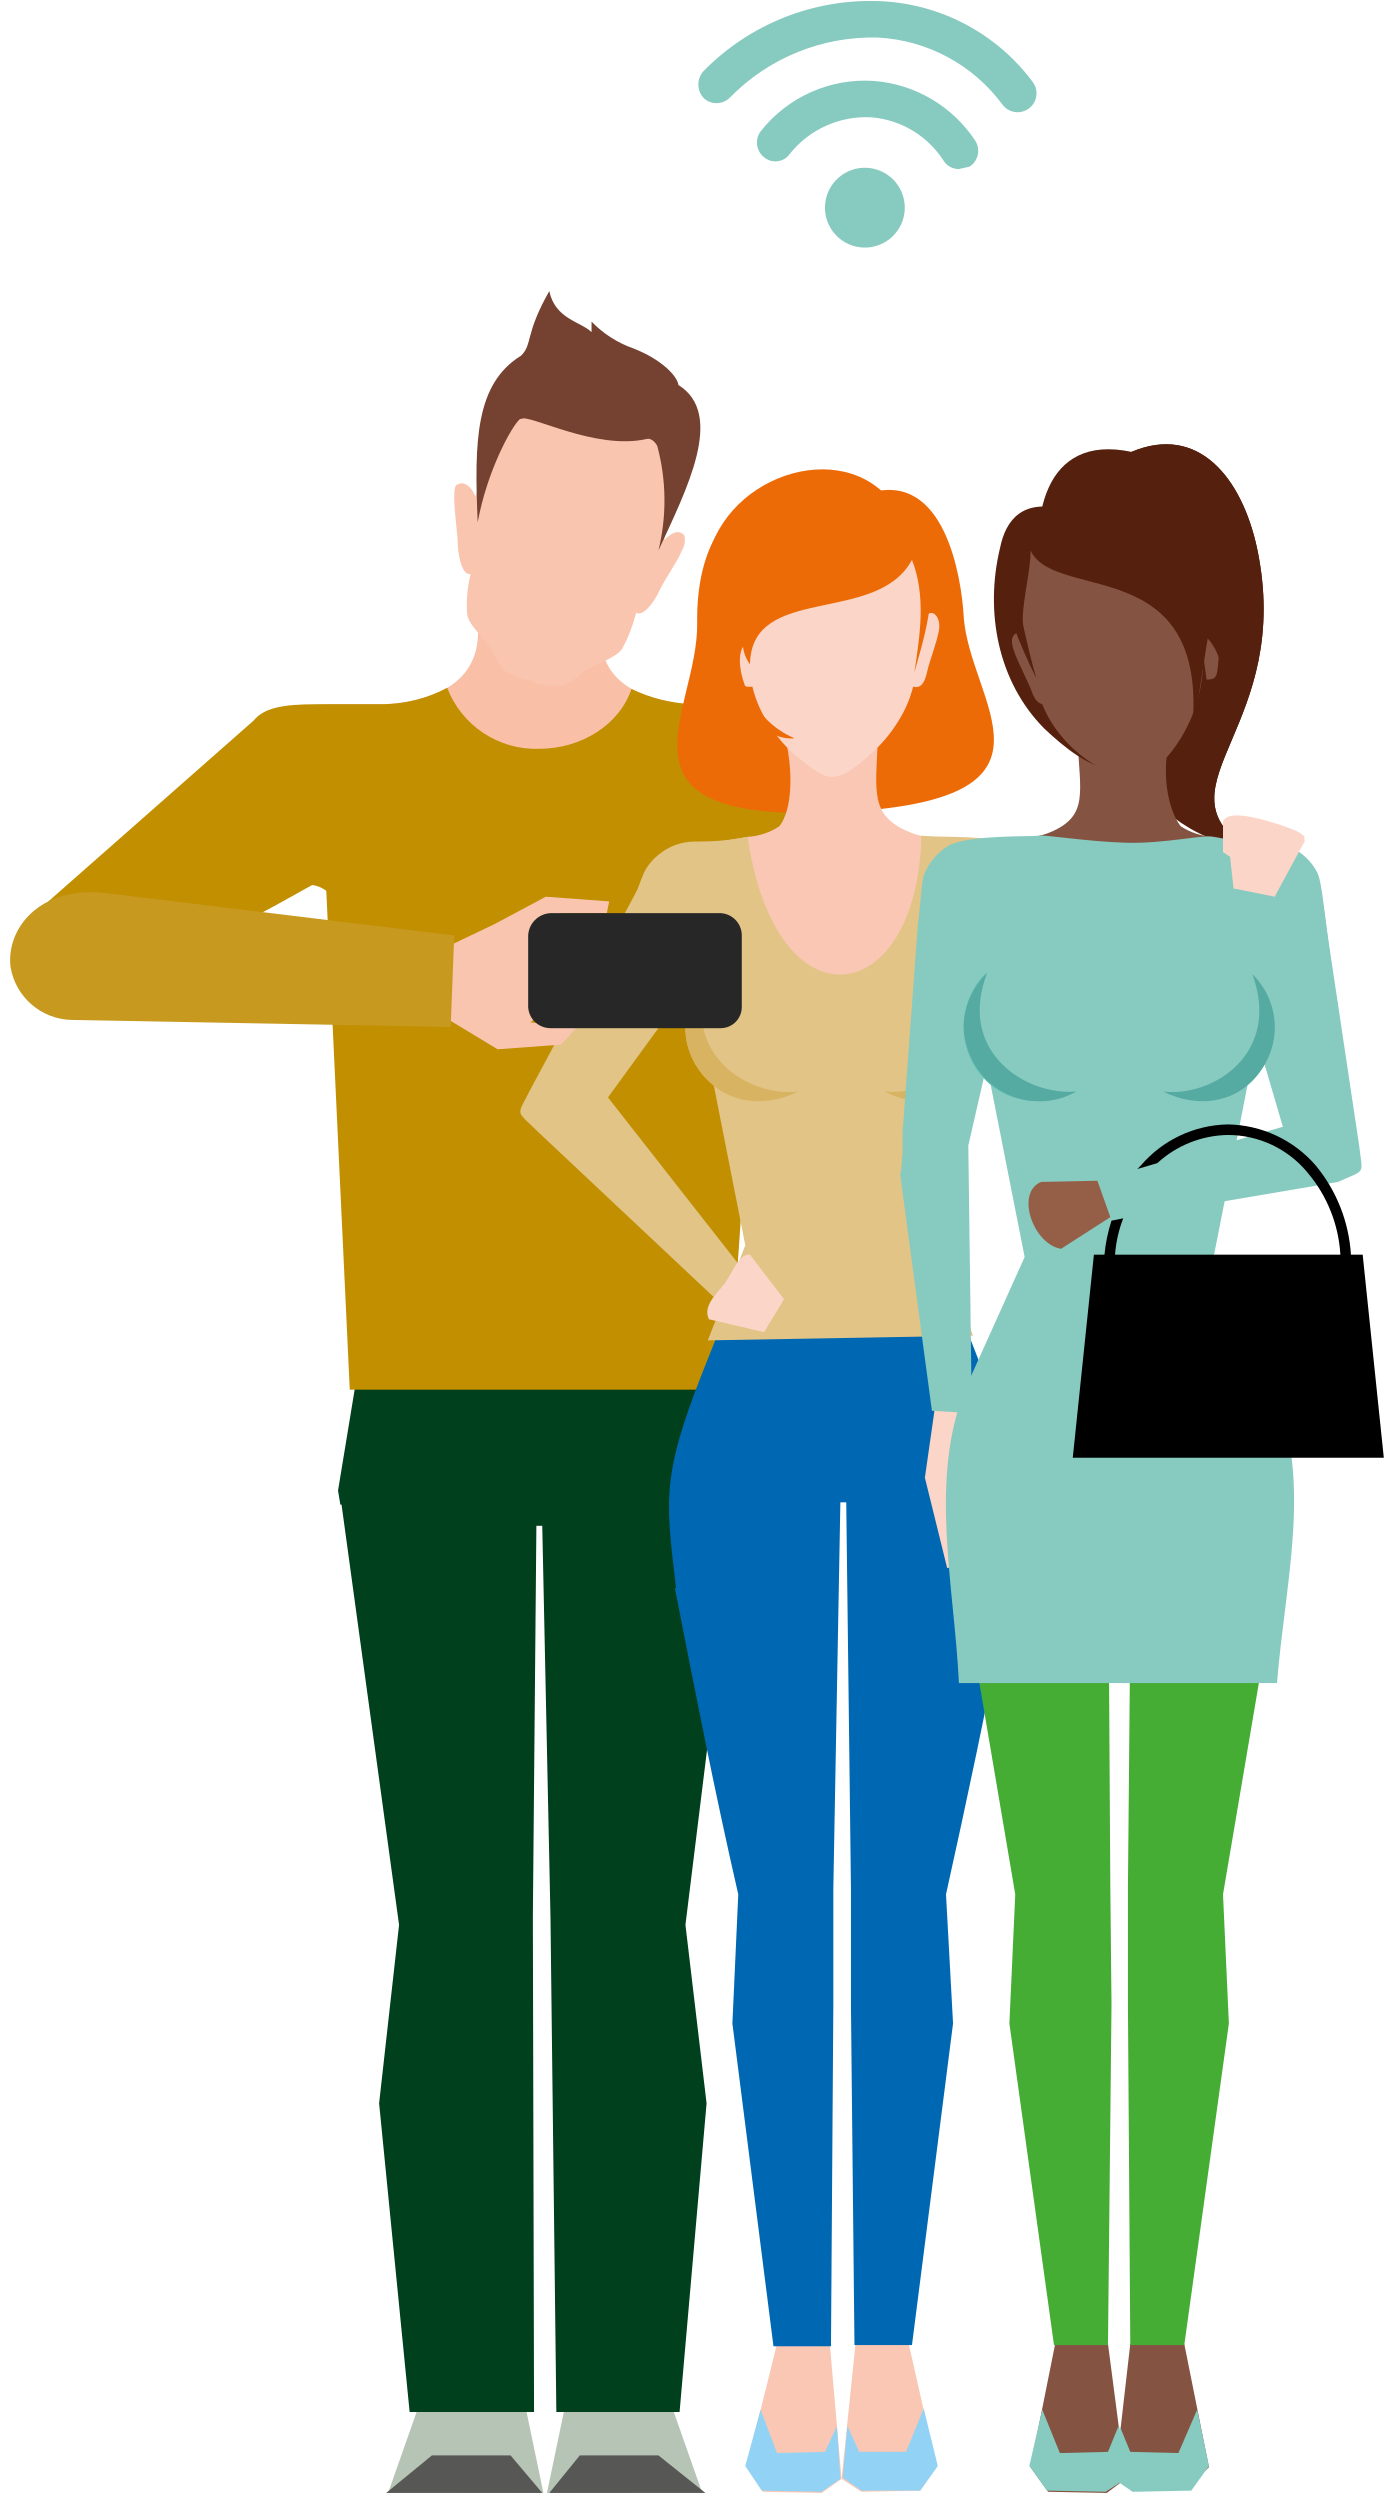
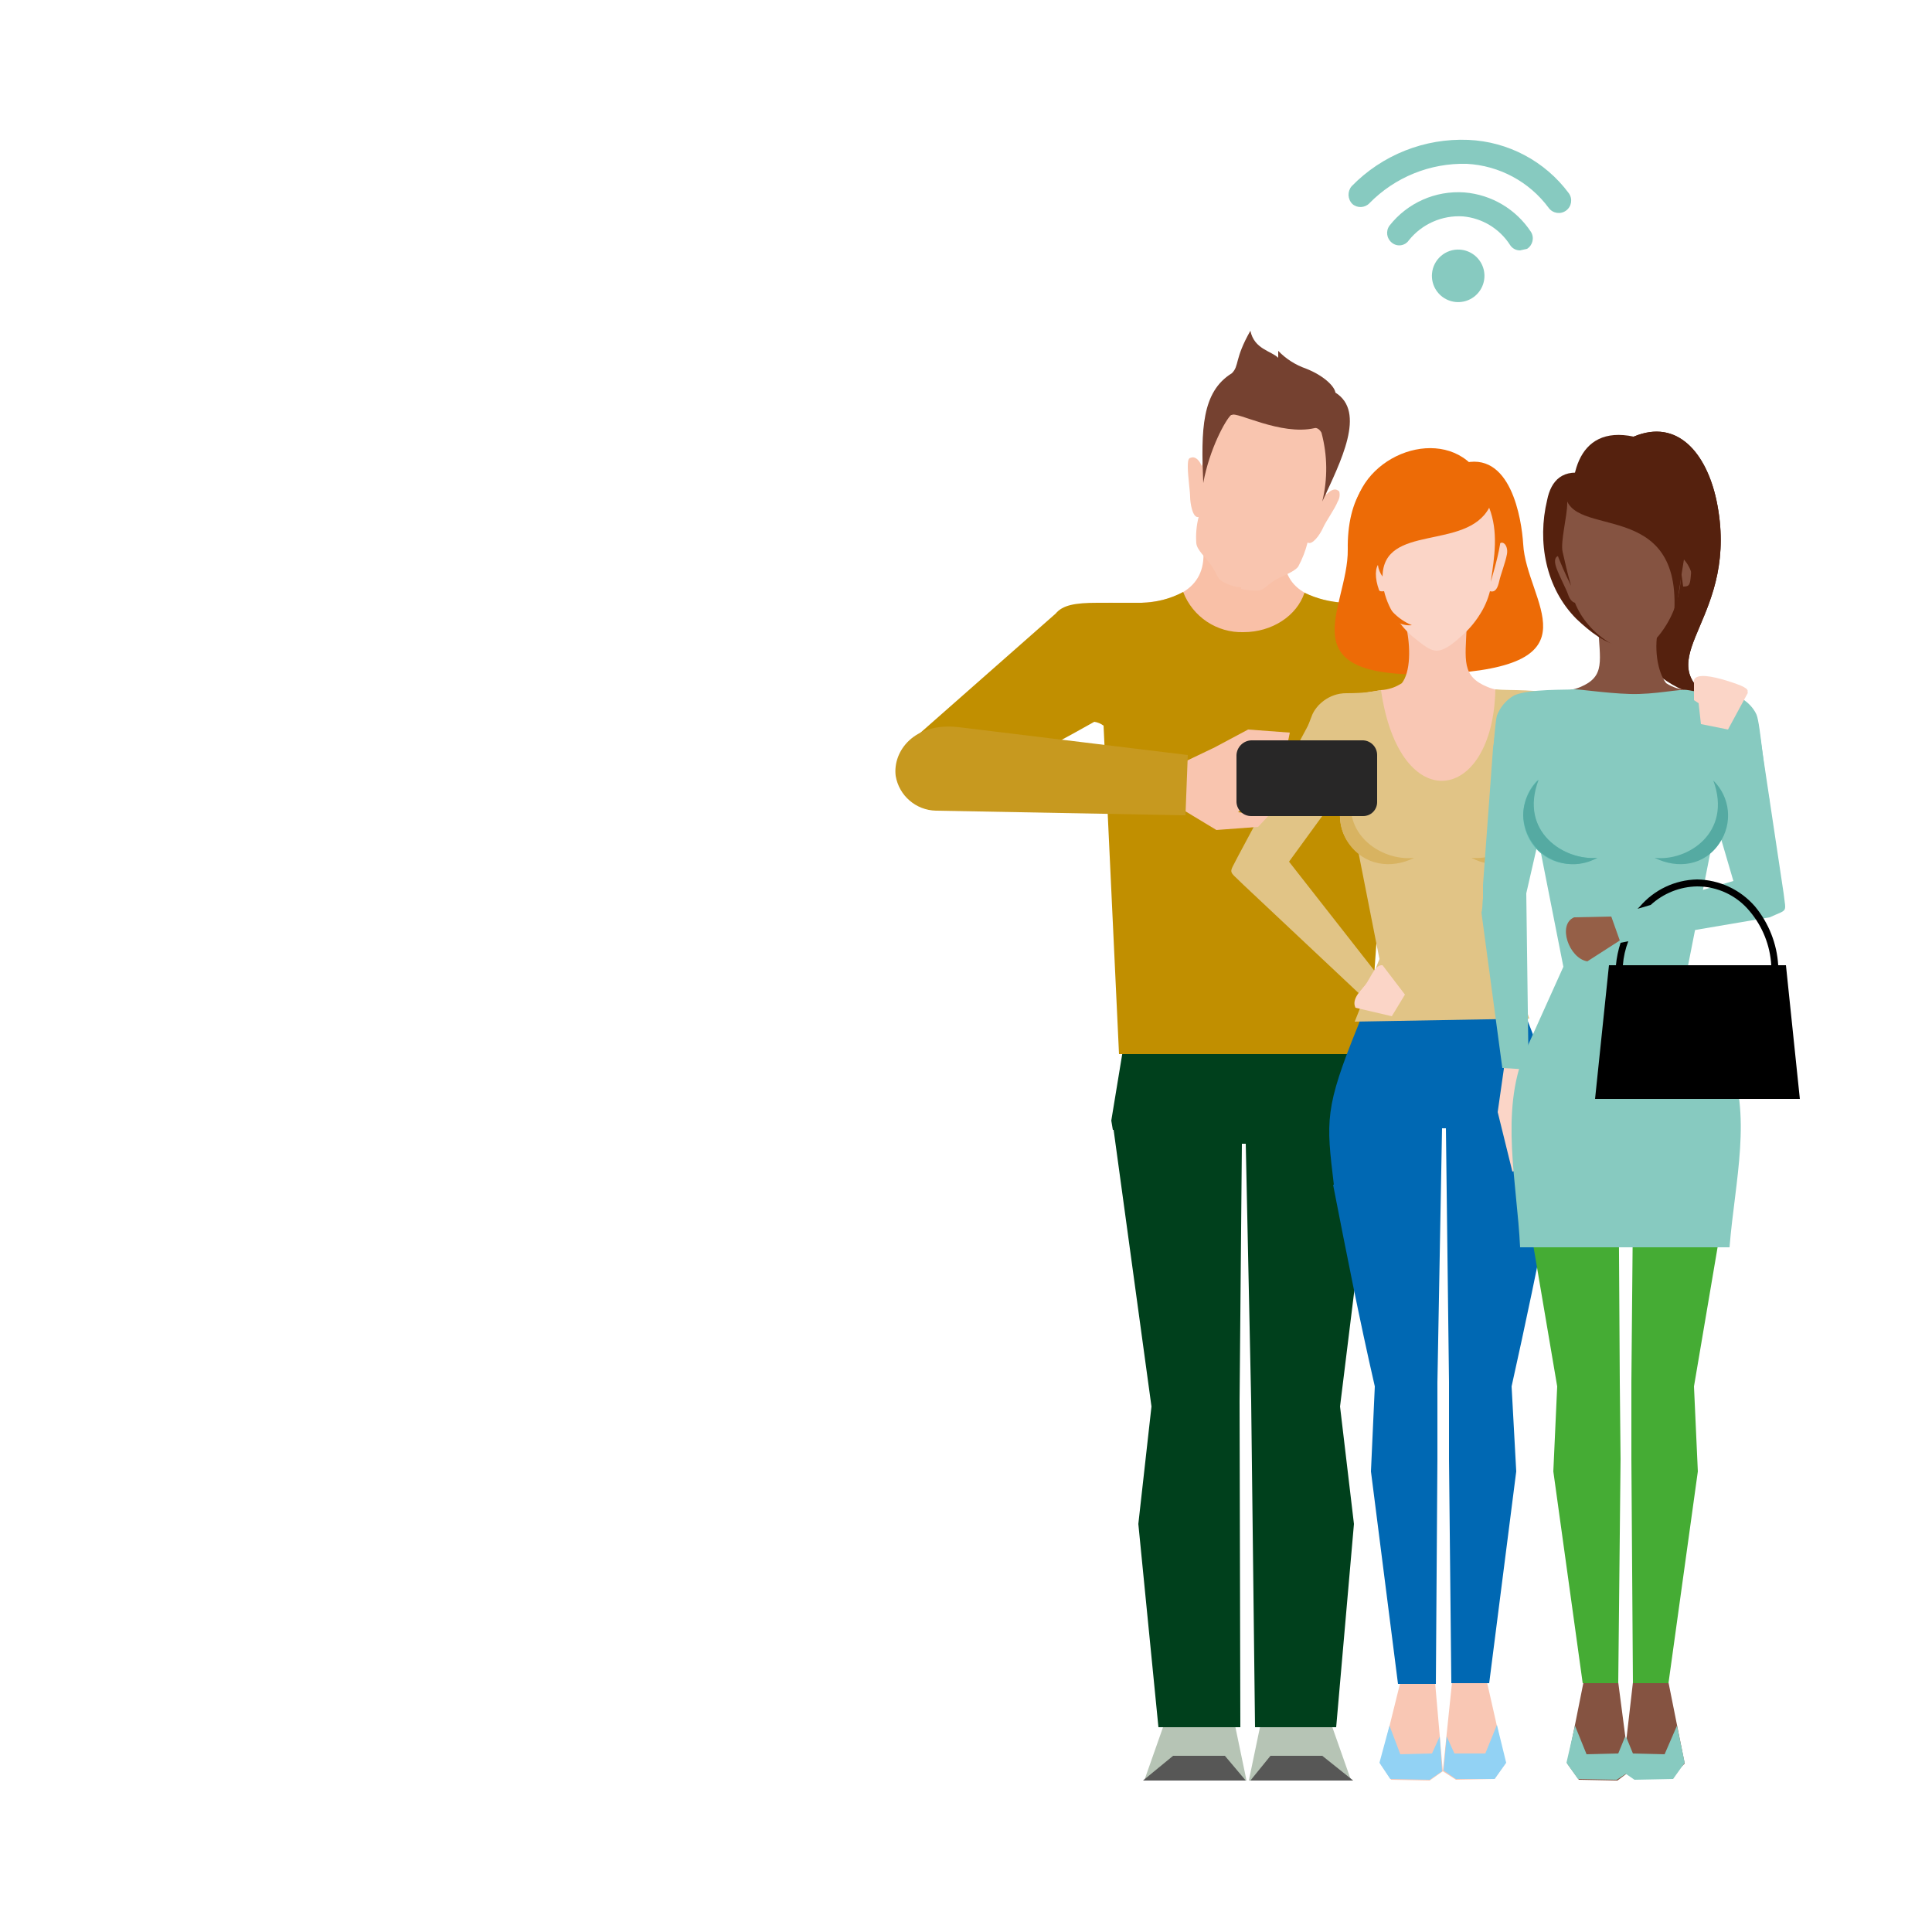
- <svg xmlns="http://www.w3.org/2000/svg" height="213" viewBox="0 0 118 213" width="118">
-   <g fill="none" transform="">
+ <svg xmlns="http://www.w3.org/2000/svg" height="250" viewBox="0 0 250 250" width="250">
+   <g fill="none" transform="translate(115 18)">
    <path d="m35.6 205.2-2.5 7.1 13.2.1-1.5-7.2z" fill="#b6c4b5" />
    <path d="m36.8 209.2-3.9 3.2h13.3l-2.7-3.2z" fill="#575756" />
    <path d="m48.1 205.2-1.5 7.2 13.2-.1-2.5-7.1z" fill="#b6c4b5" />
    <path d="m49.4 209.2-2.6 3.2h13.3l-4-3.2z" fill="#575756" />
    <path d="m59 70.8-12.6 19.3-7.4 1.6c-3.5-3.2-3.2-3.7-1-7.7l10.7-19.5c1.2-2.2 2-3.7 3.4-4.8l4.6 1.2z" fill="#c04c4e" />
    <path d="m58.9 60c1.462-.215 2.949-.181 4.4.1 6.6 1.8 1.3 13.7-.1 14-12.8 2.4-27.7 0-40.2 0 0-2.5 0-9.3.1-9.4.3-3.9 1.7-4.8 6.3-4.7h3.3c5.4-.3 9-2.6 7.8-8.2h10.9c-1.2 5.6 2.1 7.8 7.5 8.2" fill="#f9c0a7" />
    <g transform="translate(0 58)">
      <path d="m29 70.2h.1l4.9 35.8-1.7 15.2 2.6 26.3h10.6l-.1-42.2.3-33.3h.5l.7 33.3.5 42.2h10.5l2.3-26.3-1.8-15.2 4.5-36.5.2-.5-4-24.3h-26.3l-4 24.3z" fill="#00401c" />
      <path d="m65.2 16.2-3.1 44.2h-32.3l-2-42.5c-.351-.266-.764-.438-1.2-.5-7.4 4.2-19 10.1-20.2 9.9s-9.2-1-3.3-7.6l18.5-16.3c.9-1.1 2.5-1.4 5.4-1.4h5.7c1.886-.032 3.736-.512 5.4-1.4 1.231 3.215 4.359 5.3 7.8 5.2 3.7 0 6.9-2.1 7.9-5.1 1.598.764 3.331 1.205 5.1 1.3 1.2-.1 5.4-1.2 6.7-.8 6.6 1.8 1.4 14.6 0 14.9z" fill="#c18f00" />
    </g>
    <path d="m45.6 58h-.1c-.851-.08-1.671-.354-2.4-.8-.6-.4-.7-1.1-1.4-2.1s-1.8-1.9-1.9-2.8c-.083-1.142.019-2.29.3-3.4-.8.2-1.1-1.9-1.1-2.6s-.3-2.7-.3-3.9.2-1.1.5-1.2.9.1 1.3 1.1c.317-.766.52-1.575.6-2.4.4-1.5.6-2.8 1-3.9.419-1.065 1.197-1.949 2.2-2.5l1.9-.8h.9c.1 0 .2 0 .2-.1 1.83-.17 3.674.069 5.4.7 1.662.621 3.117 1.695 4.2 3.1.688.917 1.009 2.058.9 3.2-.161 1.319-.428 2.624-.8 3.9-.2.9-.3 1.7-.4 2.5.8-.8 1.3-.8 1.7-.4.11.443.038.911-.2 1.3-.4 1-1.5 2.5-1.9 3.4s-1.4 2.3-2 1.9c-.27 1.079-.673 2.12-1.2 3.1-.5.7-2 1.2-2.9 1.7s-1.4 1.2-2.1 1.4c-.806.069-1.617.001-2.4-.2" fill="#f9c5af" />
    <path d="m44.3 35.7c-.7.6-2.8 4.4-3.6 8.8-.3-6.9-.2-11.8 3.7-14.2 1-1 .3-1.8 2.4-5.5.5 2.4 2.7 2.6 3.6 3.5v-.9c1.003 1.039 2.236 1.826 3.6 2.3 2.3.9 3.7 2.3 3.8 3.1 4 2.5.7 8.9-1.7 14.1.717-2.928.682-5.989-.1-8.9-.2-.4-.6-.7-.9-.6-4.4 1-10.1-2.2-10.7-1.7" fill="#754130" />
    <path d="m72.9 199.6-1.2 11.6 1.7 1.1 5-.1 1.4-2-2.4-10.6z" fill="#f9c7b4" />
    <path d="m77.2 208.9h-4l-1-2.2-.4 4.4 1.6 1.1h5l1.5-2.1-1.2-4.9z" fill="#92d2f4" />
    <path d="m63.6 210.2 1.4 2.1 5 .1 1.7-1.2-1-11.5h-4.5z" fill="#f9c7b4" />
    <path d="m57.5 135.3c1.7 8.7 3.4 17.4 5.4 26.1l-.5 11 3.5 27.5h4.9l.2-29v-10l.6-32.9h.5l.4 32.8v10l.3 29h4.9l3.5-27.4-.6-11c1.8-8.1 3.5-16.2 5.1-24.4s1.7-11-2.9-22.6l-1.7-4.2-18.9.8-1.5 3.8c-4.3 10.6-4.1 12.2-3.1 20.5" fill="#0068b3" />
    <path d="m74.1 42c6.4-1.9 7.8 7.2 8 10.4.4 7.5 10 15.8-10.6 16.8s-12-8.4-12.1-16.1c-.1-6.2 2.4-11.9 9.7-11.1 1.6.1 3.3 1 4.9 1.2l-.6-.9z" fill="#ed6b06" />
    <path d="m66.9 62.8c.7 3 .6 6.2-.5 7.6-.805.532-1.737.842-2.7.9l-4.8.8c-2.6.5-2.9 3.9-2.8 5.3s1.8 1.5 2.3 3c.146.659.246 1.327.3 2 1.095.583 2.231 1.084 3.4 1.5h18.9l2-.8.4-3.3 3.9-2.8c0-6.4-6.4-4.7-9.8-6.1s-2.9-3.4-2.7-8z" fill="#f9c7b4" />
    <path d="m63.5 210.1 1.4 2.1 5.1.1 1.6-1.1-.3-4.5-1 2.2-4.1.1-1.4-3.7z" fill="#92d2f4" />
    <path d="m78.5 71.2c2.1.2 5.8-.1 7.6.8 1.058.557 1.876 1.482 2.3 2.6.3 1.1 1.4 6.2 2.3 9.3l-5.9-2.1-.6 2.7c.521.914.797 1.948.8 3-.018 1.89-.857 3.679-2.3 4.9l-2.7 13.3 2.9 8.1-22.6.4 3.2-8.1-2.7-13.7c-2.445-1.856-3.13-5.239-1.6-7.9l-.6-3.1-7.4 2.4c1.3-2.8 3.1-8.1 3.6-9.3s2.1-2.8 4.4-2.8 3.5-.2 4.5-.4c2.4 16.6 14.5 14.7 14.8-.1" fill="#e1c486" />
    <path d="m62.8 52.8c-.3-.2-.6 0-.7.4.106.832.342 1.642.7 2.4 0-.9-.6-1.9-.5-2.4s.3-.4.6-.1-.1-.2-.1-.3" fill="#e9a379" />
    <path d="m74 64.4c.978-.831 1.822-1.81 2.5-2.9.593-.923 1.032-1.936 1.3-3 .7.2 1-.4 1.2-1.3s.8-2.4 1-3.5-.6-2.1-1.3-1c.118-1.133.084-2.276-.1-3.4-.7-4-3.4-7-7.6-7s-7.1 1.9-7.7 6.4c-.237 1.218-.338 2.459-.3 3.7-.7-.7-1.3.1-1.1 1.3s.7 2.3 1 3.5.5 1.4 1.2 1.3c.306 1.258.849 2.445 1.6 3.5.564.85 1.237 1.623 2 2.3 1.6 1.3 2.4 1.9 3.2 1.9s1.8-.6 3.1-1.8" fill="#fbd5c7" />
    <path d="m60.1 49.9c-.3-8.2 10.1-12.8 15.2-7.9-.2.1 1.7 1.6 2.4 2.6 2.8 3.9 1.4 8.5.2 12.7.5-3.3 1-6.5-.2-9.6-3 5.6-13.7 2-13.8 8.9-.325-.44-.532-.957-.6-1.5-.9 1.5.5 6.2 4.4 7.8-5.3.5-7.6-11.9-7.6-13" fill="#ed6b06" />
    <path d="m62.5 78.8-10.7 14.7 11.2 14.3-2.2 2.7-15-14.1c-1.9-1.9-1.8-1.2-.6-3.6l10.5-19.6z" fill="#e1c486" />
-     <path d="m83 82.9c1.255 1.204 1.976 2.861 2 4.6.003 1.283-.381 2.537-1.1 3.6-1.954 2.678-5.592 3.491-8.5 1.9 4.2.4 10.2-3.3 7.6-10.1" fill="#d8b361" />
+     <path d="m83 82.9c1.255 1.204 1.976 2.861 2 4.6.002 1.283-.381 2.537-1.1 3.6-1.954 2.678-5.592 3.491-8.5 1.9 4.2.4 10.2-3.3 7.6-10.1" fill="#d8b361" />
    <path d="m60.4 83c-1.25 1.167-1.971 2.791-2 4.5-.022 1.286.363 2.546 1.1 3.6 2 2.9 5.5 3.4 8.5 1.9-4.2.5-10.2-3.2-7.6-10" fill="#d8b361" />
    <path d="m60.4 112.4c-.6-1.2.9-2.4 1.5-3.3s1.1-2.3 2-2.2l2.9 3.8-1.7 2.8z" fill="#fbd5c7" />
    <path d="m42.2 78.7 4.3-2.3 5.4.4-.2 1h-3.9c-.7 3.9.3 6.9-2.6 9.3l3.9.5-1.3 1.4-5.4.4-4.8-2.9v-5.6z" fill="#f9c5af" />
    <path d="m46.9 77.8h14.5c1.01.053 1.801.889 1.8 1.9v6.1c0 .477-.19.935-.527 1.273s-.795.527-1.273.527h-14.5c-1.011.001-1.847-.79-1.9-1.8v-6.1c.05-1.028.872-1.85 1.9-1.9" fill="#282727" />
    <g transform="translate(0 76)">
      <path d="m61.1 7.3c.442 0 .8-.358.8-.8s-.358-.8-.8-.8-.8.358-.8.8.358.8.8.8" fill="#282727" />
      <path d="m38.7 3.7-.3 7.8-32.3-.6c-2.588-.06-4.769-1.948-5.2-4.5-.4-3.2 2.4-7 8.2-6.3z" fill="#c7991f" />
    </g>
    <path d="m96.4 38.5c5.7-2.4 9.4 2.2 10.7 8.2 3.2 15.1-8.6 20.1-1.1 25.4-8.6-.7-15.2-13-17.1-21.6-1.3-6.3 0-13.6 7.5-12" fill="#55210e" />
    <path d="m96.4 38.5c5.7-2.4 9.4 2.2 10.7 8.2 3.2 15.1-8.6 20.1-1.1 25.4-8.7-1.5-12.1-26.9-9.6-33.6" fill="#55210e" />
    <path d="m79.6 120.3-.8 5.6 1.9 7.7 3.6-.9-2-13.7-2.7-.4z" fill="#fbd5c7" />
    <path d="m99.7 62.8c-.8 3-.2 6.2.9 7.6.836.544 1.803.855 2.8.9l4.8.8c2.6.5 2.9 3.9 2.8 5.3s-1.8 1.5-2.3 3c-.146.659-.246 1.327-.3 2-1.12.602-2.292 1.104-3.5 1.5h-18.8l-2-.8-.4-3.3-4-2.8c.1-6.4 6.5-4.7 9.8-6.1s2.5-3.4 2.3-8z" fill="#855341" />
    <path d="m87.8 210.2 1.5 2.1 5 .1 1.6-1.2-1.5-11.5h-4.5z" fill="#855341" />
    <path d="m87.7 210.1 1.5 2.1 5 .1 1.7-1.1-.6-4.5-.9 2.2-4.1.1-1.5-3.7z" fill="#87cac0" />
    <path d="m80.8 127.8.2-1.4 13.4 1.5.2 32.9.1 10-.3 29h-4.6l-3.8-27.4.5-11z" fill="#45ac34" />
    <path d="m96.3 199.7-1.1 9.6 1.6 2.1 4.7.3 1.5-1.5-2.1-10.5z" fill="#855341" />
    <path d="m100.4 209-4.1-.1-.9-2.2-.5 4.5 1.6 1.1 5-.1 1.5-2.1-1-4.8z" fill="#87cac0" />
    <path d="m109.9 127.8-.2-1.4-13.3 1.5-.3 32.9v10l.2 29h4.6l3.8-27.4-.5-11z" fill="#45ac34" />
    <path d="m82.4 82.3.4 2.2c-.444.939-.683 1.962-.7 3 .018 1.89.857 3.679 2.3 4.9l2.9 14.7-5 11.1c-3.2 7.8-1 16.8-.6 25.2h27.1c.7-8.7 3-17.1-.2-24.8l-5.2-11.5 2.9-14.7c1.454-1.213 2.296-3.007 2.3-4.9.032-1.044-.21-2.078-.7-3l.3-1.6 5.8 2.8c-.7-3-1.2-10-1.7-11.2s-2.1-2.8-4.4-2.8-3.5-.2-4.5-.4-4.2.6-7.5.5-6.9-.7-7.4-.6-5.7-.1-7.6.8c-1.01.589-1.786 1.507-2.2 2.6-.3 1.1-.6 6.5-.8 9.7z" fill="#87cac0" />
    <path d="m89 62.1c1.7 1.6 3.8 3.3 5.7 3.4.2 0 4.9-.3 6.5-3 9.1-14.9-4.5-27.2-10.6-19.1-3.4-.9-4.9.8-5.4 3.3-1.3 5.4-.2 11.4 3.8 15.4" fill="#55210e" />
    <path d="m102.8 51.9c.5-1.2 1.5-.6 1.5.8s-.4 2.4-.5 3.7-.2 1.5-1 1.5l-.3-2.2c.116 3.125-.915 6.184-2.9 8.6-1.3 1.5-2 2.2-2.8 2.3s-1.8-.3-3.3-1.3c-1.14-.649-2.156-1.496-3-2.5-.717-.834-1.291-1.78-1.7-2.8-.4-.1-.7-.5-.9-1.1s-1.1-2.3-1.5-3.4-.1-1.6.5-1.6c-.199-.92-.299-1.859-.3-2.8.1-4.1 2.2-7.5 6.4-8.1s7.2.7 8.6 5.1c.556 1.645.859 3.364.9 5.1z" fill="#855341" />
    <path d="m103.3 52c.3-.3.5-.1.7.3.038.844-.064 1.689-.3 2.5-.1-1 .3-2 .1-2.5s-.4-.3-.6 0c-.009-.109.027-.218.1-.3" fill="#e9a379" />
    <path d="m104.1 55.1c5.4-12.7-9.9-18.8-15.2-11.8-4.4 2.7-3.3 8-2.6 9.9.583 1.569 1.25 3.104 2 4.6-.5-1.7-.8-3.1-1.1-4.4s.6-4.6.6-6.3v-.2c2.2 4.7 16.7-.4 13.4 18 .2-.5 1.6-10.1 1.7-10.5 1.236 1.4 1.548 3.389.8 5.1.719-1.353.864-2.939.4-4.4" fill="#55210e" />
    <path d="m104.2 78.6 5.1 17.4-16.5 4.8 1.2 3.3 20-3.4c2.4-1.1 2.1-.5 1.8-3.1l-3.3-22z" fill="#87cac0" />
    <path d="m106.7 83c2.209 2.142 2.547 5.567.8 8.1-1.9 2.9-5.4 3.4-8.4 1.9 4.2.5 10.1-3.2 7.6-10" fill="#55aaa2" />
    <path d="m88.7 100.7c-2.2.9-.7 5.3 1.7 5.7l4.2-2.7-1.1-3.1z" fill="#955f47" />
    <path d="m104.6 95.8c-2.853.057-5.546 1.331-7.4 3.5l-.3.3 1.7-.5c1.639-1.507 3.774-2.361 6-2.4 2.631-.004 5.126 1.17 6.8 3.2 1.667 1.968 2.65 4.425 2.8 7h-19.2c.079-1.062.315-2.107.7-3.1l-1 .2c-.305.942-.506 1.914-.6 2.9h-.9l-1.8 17.3h26.5l-1.8-17.3h-1c-.171-2.787-1.221-5.448-3-7.6-1.885-2.184-4.615-3.458-7.5-3.5" fill="#000" />
    <path d="m82.5 97.6.3 22.8-3.4-.2-2.7-20.1c.2-.9.1-1.5.2-1.8v-1.8l1.3-17.7.6-4.3 8.3 3z" fill="#87cac0" />
    <path d="m84 82.9c-2.186 2.194-2.521 5.625-.8 8.2 1.9 2.8 5.4 3.4 8.5 1.9-4.2.4-10.2-3.3-7.7-10.1" fill="#63bfb5" />
    <path d="m111.2 71.6-2.6 4.8-3.5-.7-.3-2.7-.6-.4v-2.6c.3-.9 2.4-.5 4.3.1s2.9 1 2.6 1.5" fill="#fbd5c7" />
    <path d="m73.9 14.3c-1.843-.115-3.441 1.261-3.6 3.1-.119 1.377.607 2.69 1.838 3.32 1.231.63 2.72.452 3.768-.45 1.048-.902 1.445-2.349 1.004-3.659s-1.63-2.224-3.01-2.31" fill="#87cac0" />
    <g fill="#87cac0" transform="translate(59)">
      <path d="m15.5 6.9c-3.747-.268-7.382 1.343-9.7 4.3-.508.695-.375 1.667.3 2.2.324.272.747.394 1.166.337s.794-.288 1.034-.637c1.689-2.112 4.301-3.269 7-3.1 2.496.223 4.749 1.589 6.1 3.7.281.445.774.711 1.3.7l.9-.2c.743-.471.967-1.454.5-2.2-1.928-2.933-5.101-4.815-8.6-5.1" />
      <path d="m16 .1c-5.658-.24-11.15 1.943-15.1 6-.57.676-.526 1.676.1 2.3.643.557 1.61.513 2.2-.1 3.308-3.378 7.874-5.226 12.6-5.1 4.207.221 8.096 2.312 10.6 5.7.525.718 1.532.875 2.25.35s.875-1.532.35-2.25c-3.071-4.143-7.848-6.678-13-6.9" />
    </g>
    <path d="m84.1 82.9c-1.255 1.204-1.976 2.861-2 4.6.045 1.291.461 2.541 1.2 3.6 1.891 2.704 5.529 3.527 8.4 1.9-4.2.4-10.2-3.3-7.6-10.1" fill="#55aaa2" />
  </g>
</svg>
